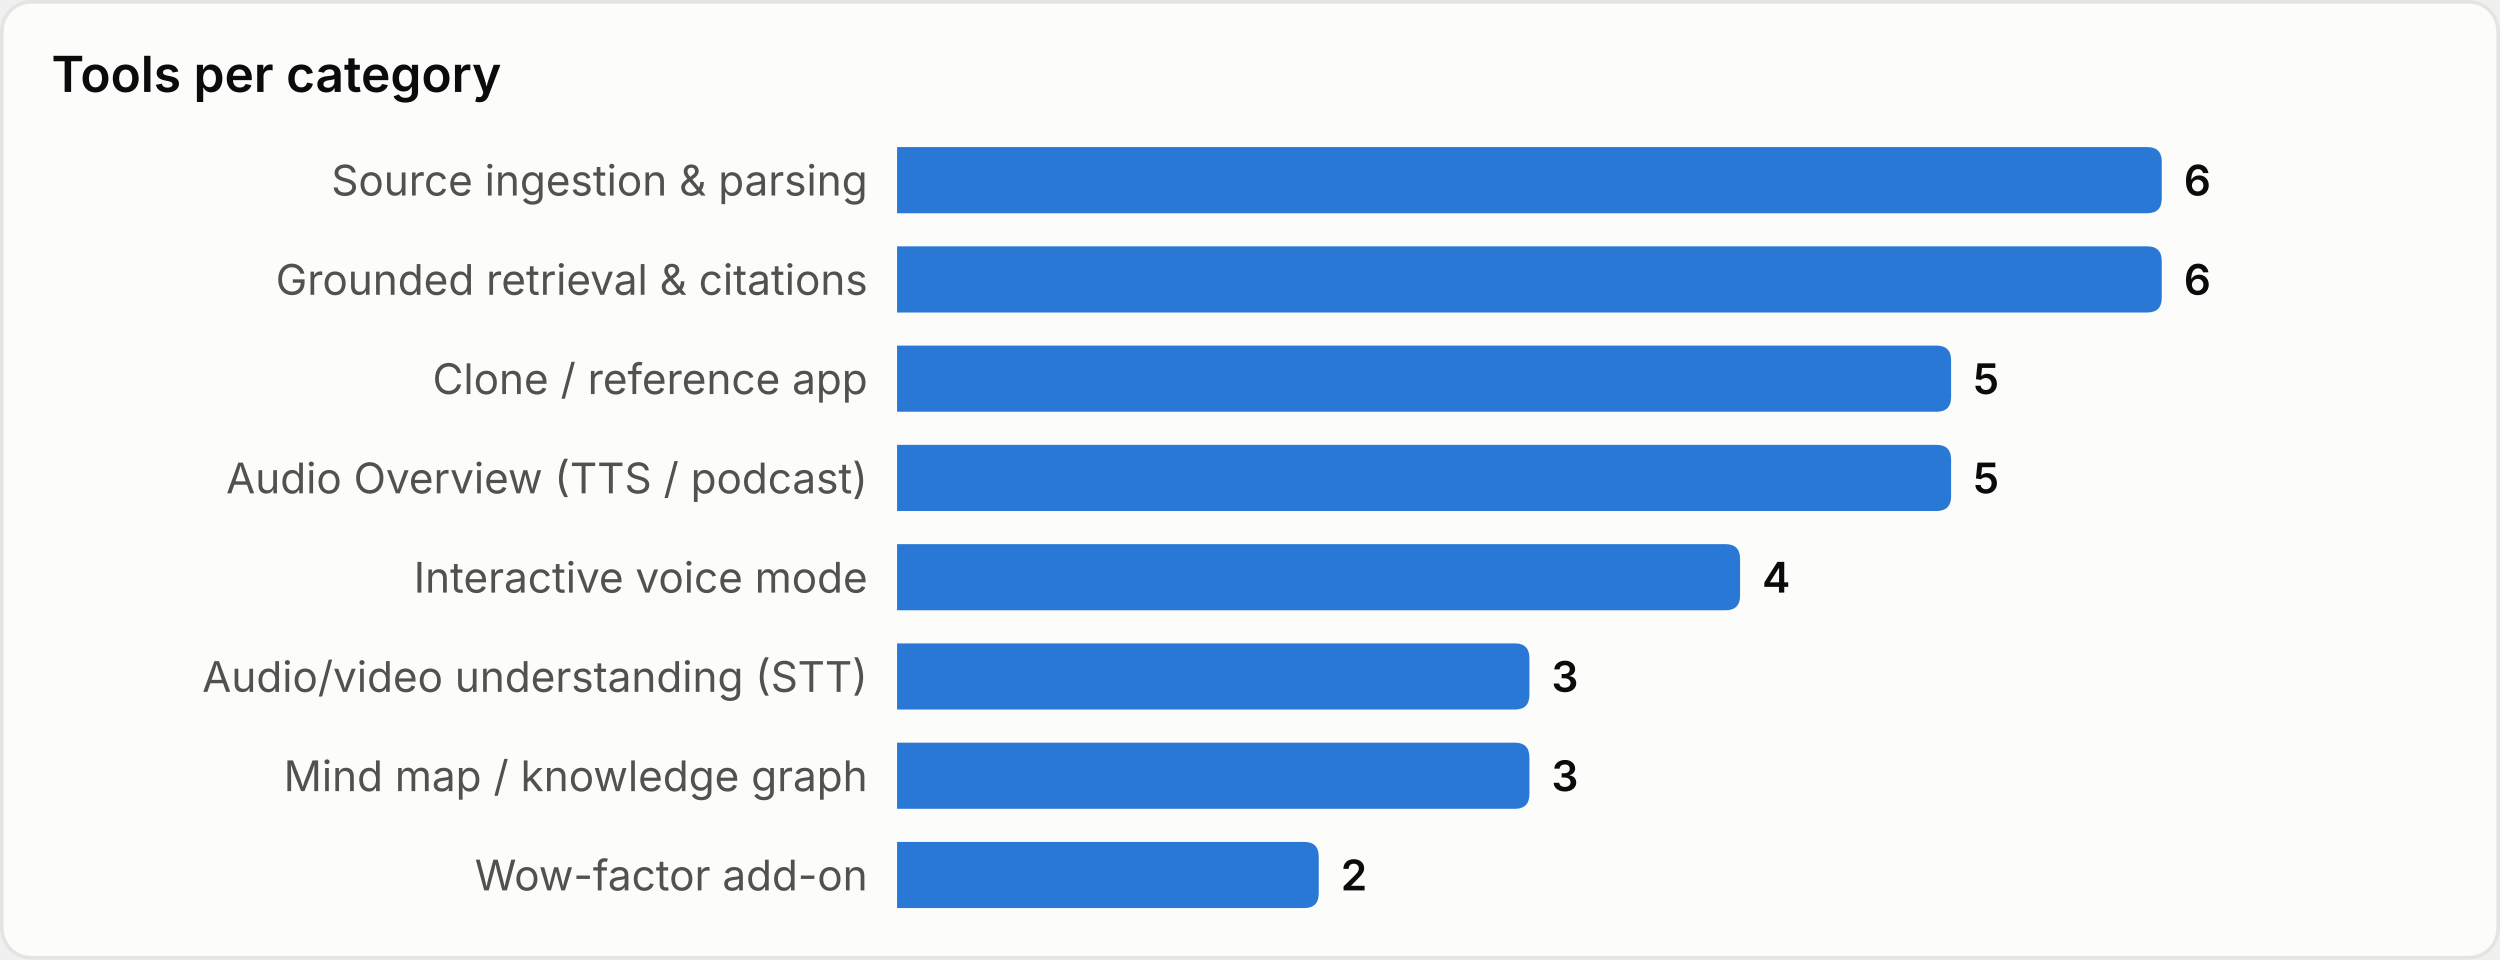
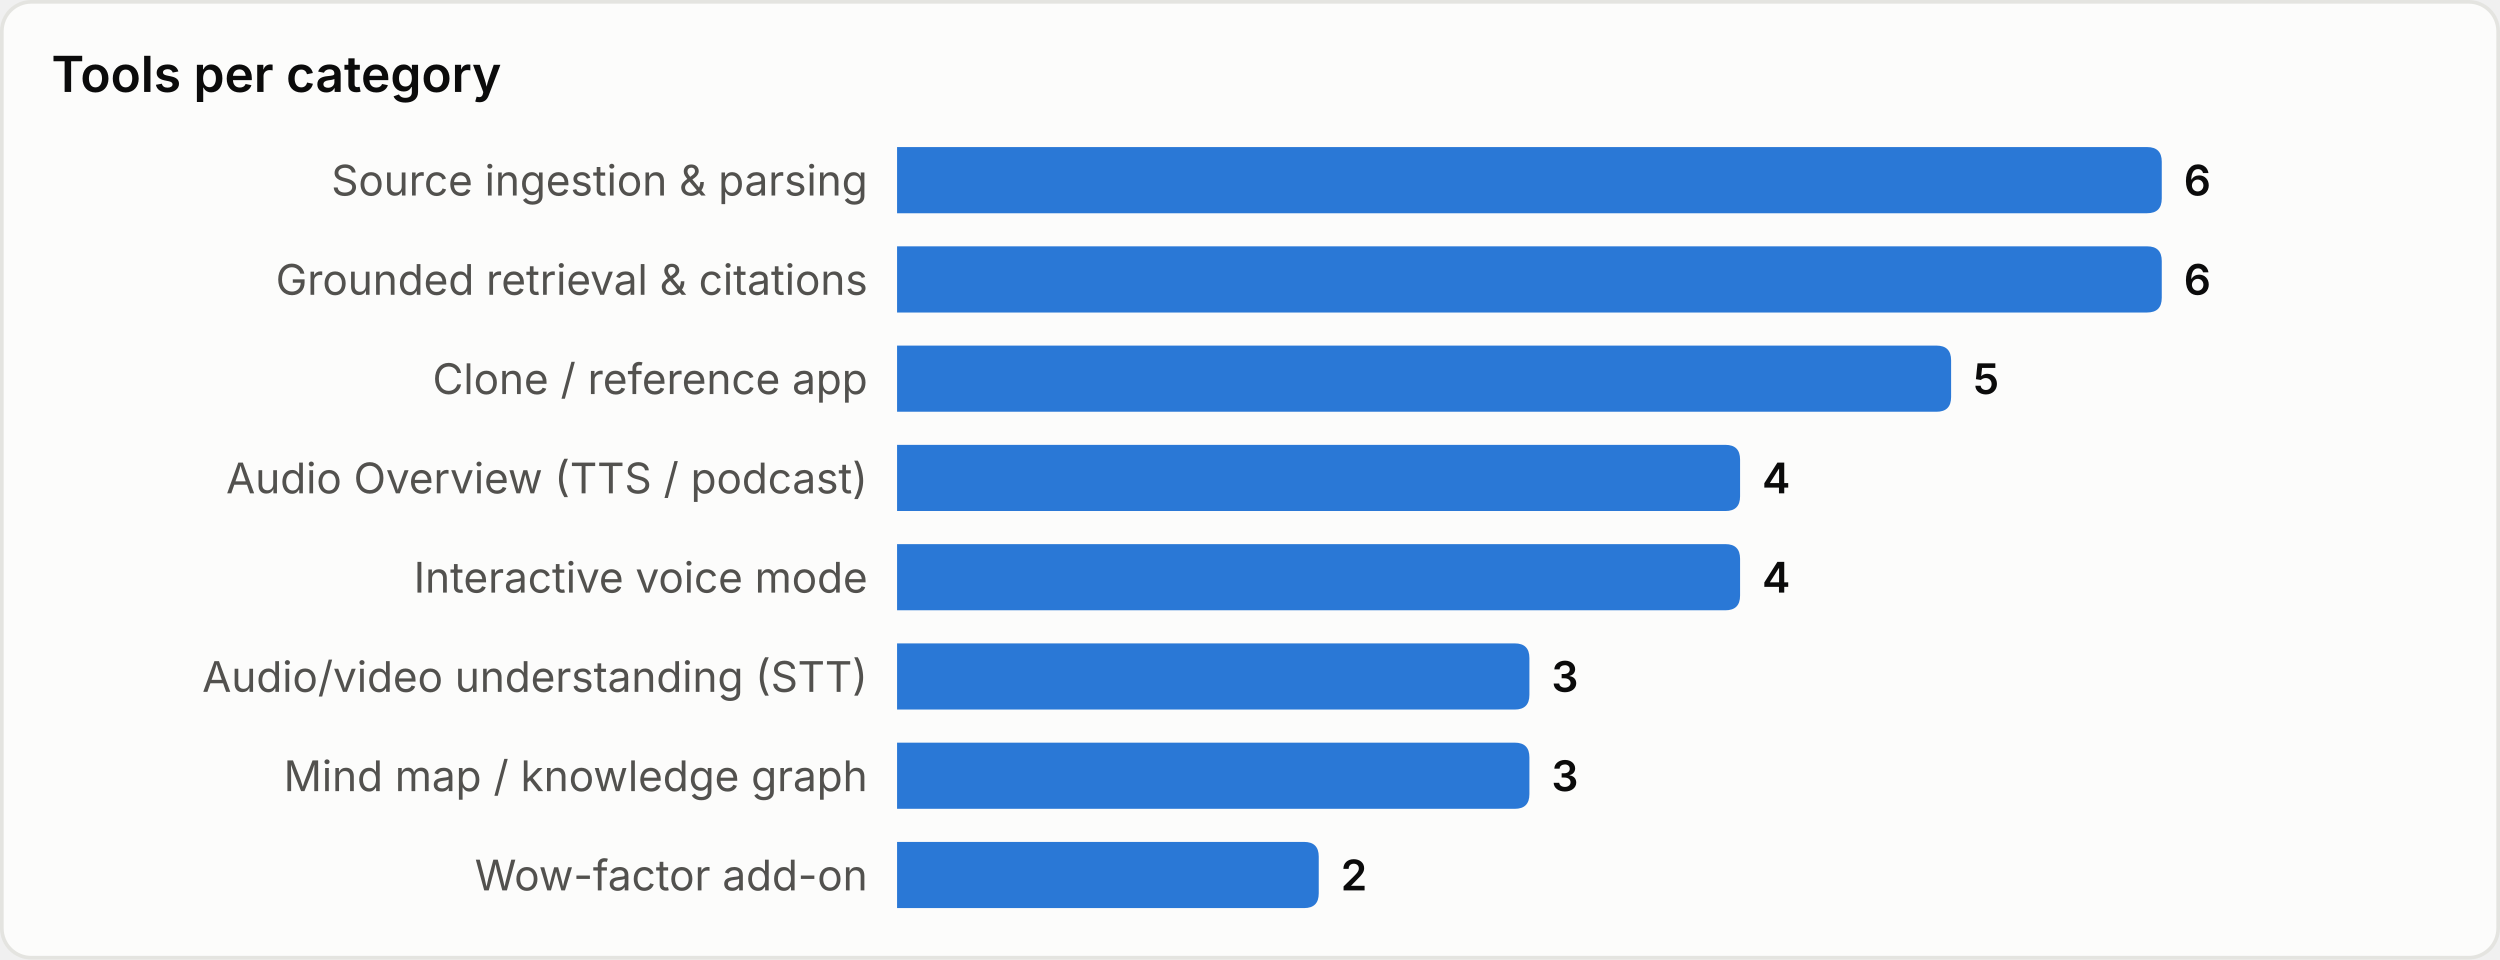
<svg xmlns="http://www.w3.org/2000/svg" width="680" height="261" viewBox="0 0 680 261" role="img" aria-label="Tools per category">
  <style>
text{font-family:system-ui,-apple-system,'Segoe UI',sans-serif}
.srf{fill:#fcfcfb;stroke:#e4e4e0}.ttl{fill:#0b0b0b;font-size:13.5px;font-weight:600}
.lbl{fill:#52514e;font-size:11.5px}.val{fill:#0b0b0b;font-size:11.5px;font-weight:600}
.bar{fill:#2a78d6}
@media(prefers-color-scheme:dark){
.srf{fill:#1a1a19;stroke:#33332f}.ttl{fill:#ffffff}
.lbl{fill:#c3c2b7}.val{fill:#ffffff}.bar{fill:#3987e5}
}
</style>
  <rect x="0.5" y="0.5" width="679" height="260" rx="8" class="srf" />
  <text x="14" y="25" class="ttl">Tools per category</text>
  <text x="236" y="49.0" class="lbl" text-anchor="end" dominant-baseline="central">Source ingestion &amp; parsing</text>
  <path d="M244,40 h340.0 q4,0 4,4 v10 q0,4 -4,4 h-340.0 z" class="bar" />
  <text x="594.0" y="49.0" class="val" dominant-baseline="central">6</text>
  <text x="236" y="76.0" class="lbl" text-anchor="end" dominant-baseline="central">Grounded retrieval &amp; citations</text>
  <path d="M244,67 h340.0 q4,0 4,4 v10 q0,4 -4,4 h-340.0 z" class="bar" />
  <text x="594.0" y="76.0" class="val" dominant-baseline="central">6</text>
  <text x="236" y="103.0" class="lbl" text-anchor="end" dominant-baseline="central">Clone / reference app</text>
  <path d="M244,94 h282.7 q4,0 4,4 v10 q0,4 -4,4 h-282.7 z" class="bar" />
  <text x="536.7" y="103.0" class="val" dominant-baseline="central">5</text>
  <text x="236" y="130.0" class="lbl" text-anchor="end" dominant-baseline="central">Audio Overview (TTS / podcast)</text>
-   <path d="M244,121 h282.7 q4,0 4,4 v10 q0,4 -4,4 h-282.7 z" class="bar" />
-   <text x="536.7" y="130.0" class="val" dominant-baseline="central">5</text>
+   <path d="M244,121 h225.3 q4,0 4,4 v10 q0,4 -4,4 h-225.3 z" class="bar" />
+   <text x="479.3" y="130.0" class="val" dominant-baseline="central">4</text>
  <text x="236" y="157.0" class="lbl" text-anchor="end" dominant-baseline="central">Interactive voice mode</text>
  <path d="M244,148 h225.3 q4,0 4,4 v10 q0,4 -4,4 h-225.3 z" class="bar" />
  <text x="479.3" y="157.0" class="val" dominant-baseline="central">4</text>
  <text x="236" y="184.0" class="lbl" text-anchor="end" dominant-baseline="central">Audio/video understanding (STT)</text>
  <path d="M244,175 h168.0 q4,0 4,4 v10 q0,4 -4,4 h-168.0 z" class="bar" />
  <text x="422.0" y="184.0" class="val" dominant-baseline="central">3</text>
  <text x="236" y="211.0" class="lbl" text-anchor="end" dominant-baseline="central">Mind map / knowledge graph</text>
  <path d="M244,202 h168.0 q4,0 4,4 v10 q0,4 -4,4 h-168.0 z" class="bar" />
  <text x="422.0" y="211.0" class="val" dominant-baseline="central">3</text>
  <text x="236" y="238.0" class="lbl" text-anchor="end" dominant-baseline="central">Wow-factor add-on</text>
  <path d="M244,229 h110.7 q4,0 4,4 v10 q0,4 -4,4 h-110.7 z" class="bar" />
  <text x="364.7" y="238.0" class="val" dominant-baseline="central">2</text>
</svg>
